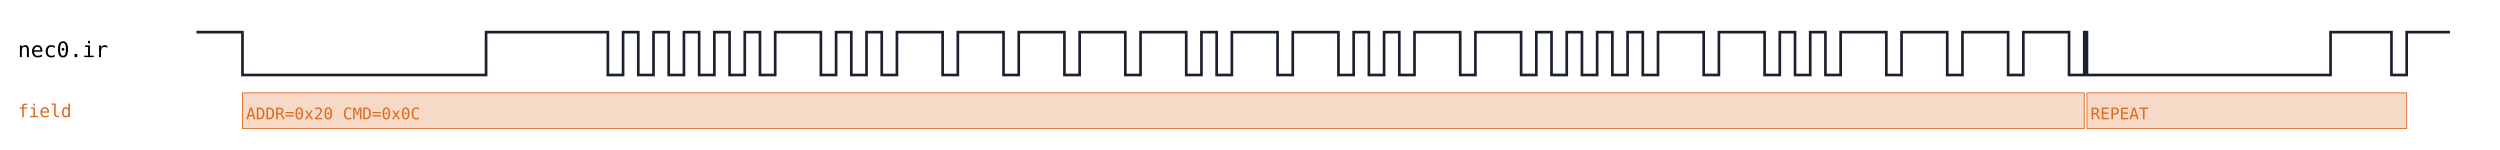
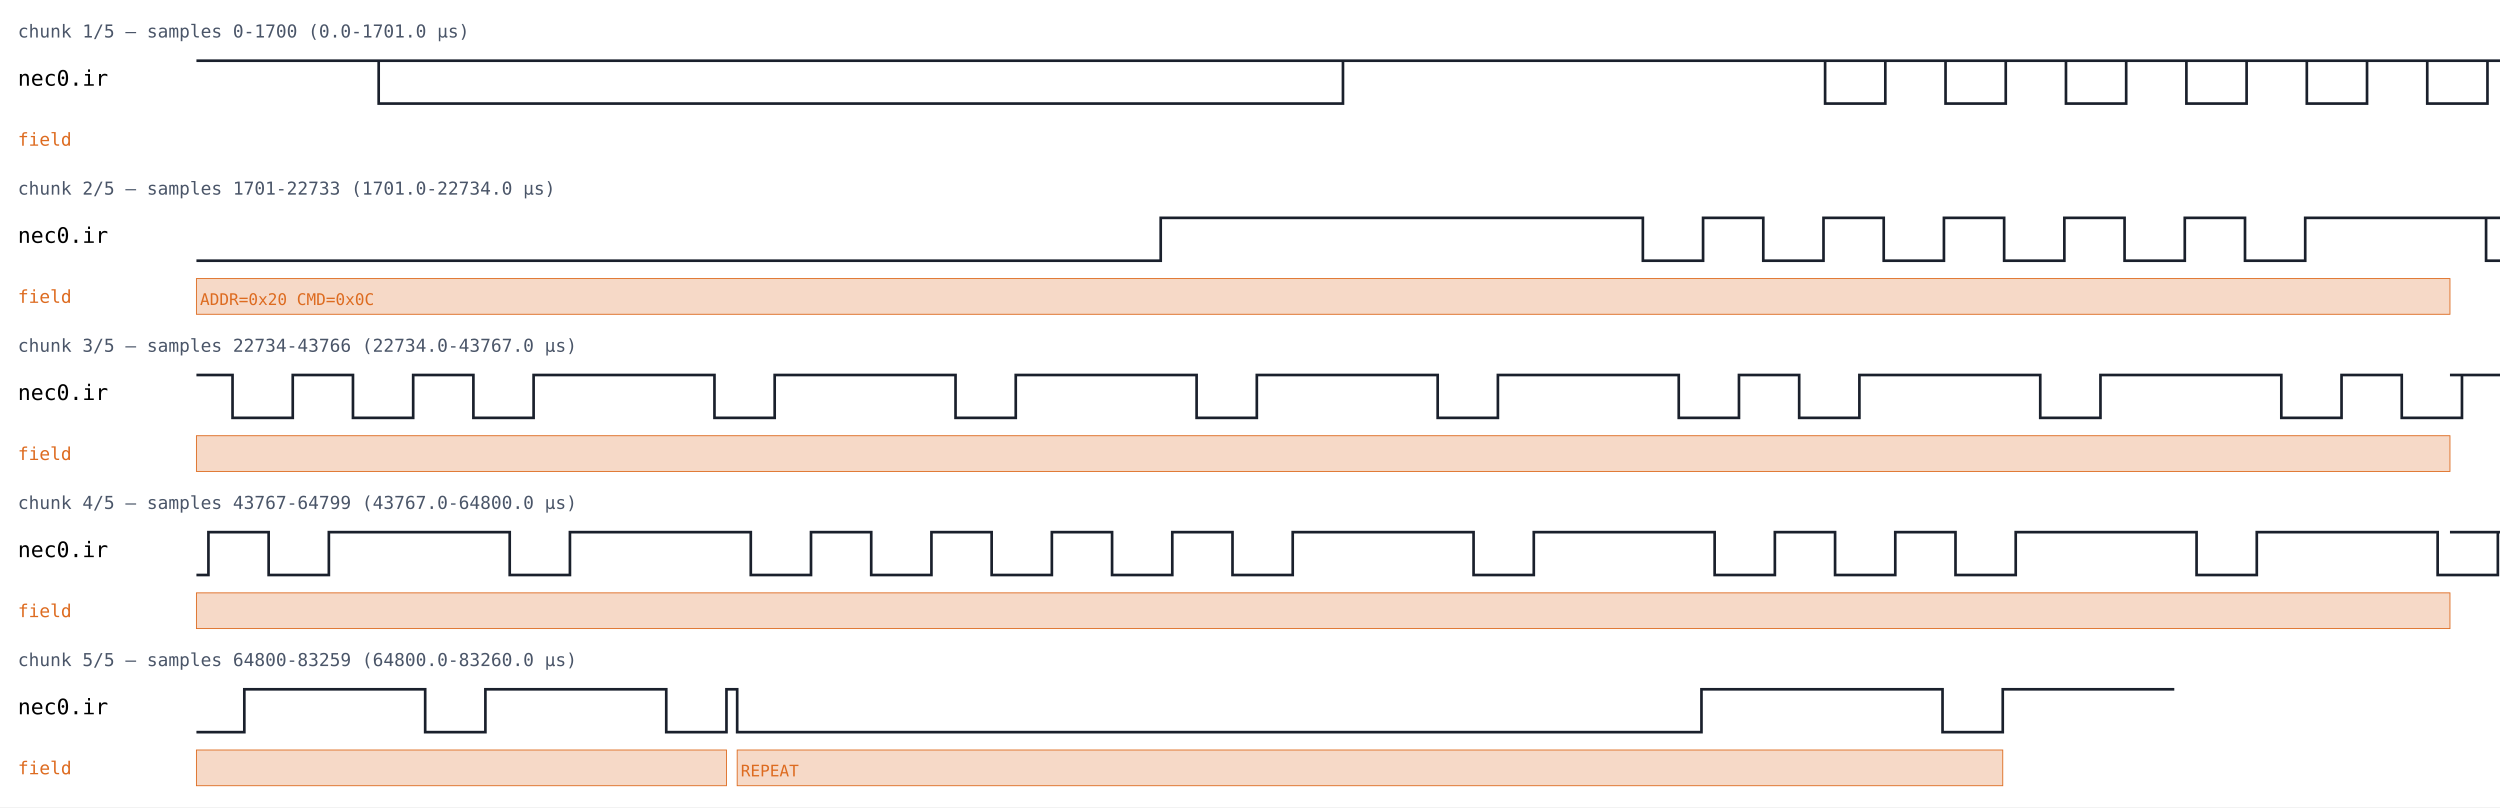
- <svg xmlns="http://www.w3.org/2000/svg" baseProfile="full" height="84" version="1.1" width="1400">
+ <svg xmlns="http://www.w3.org/2000/svg" baseProfile="full" height="452" version="1.1" width="1400">
  <defs />
-   <rect fill="white" height="84" width="1400" x="0" y="0" />
-   <text font-family="monospace" font-size="12px" x="10" y="32.0">nec0.ir</text>
-   <polyline fill="none" points="110.0,18.0 134.267,18.0 134.267,18.0 135.783,18.0 135.783,42.0 272.199,42.0 272.199,18.0 340.407,18.0 340.407,42.0 348.925,42.0 348.925,18.0 357.444,18.0 357.444,42.0 365.962,42.0 365.962,18.0 374.48,18.0 374.48,42.0 382.999,42.0 382.999,18.0 391.517,18.0 391.517,42.0 400.036,42.0 400.036,18.0 408.554,18.0 408.554,42.0 417.073,42.0 417.073,18.0 425.591,18.0 425.591,42.0 434.109,42.0 434.109,18.0 459.695,18.0 459.695,42.0 468.213,42.0 468.213,18.0 476.732,18.0 476.732,42.0 485.25,42.0 485.25,18.0 493.769,18.0 493.769,42.0 502.287,42.0 502.287,18.0 527.873,18.0 527.873,42.0 536.391,42.0 536.391,18.0 561.977,18.0 561.977,42.0 570.495,42.0 570.495,18.0 596.081,18.0 596.081,42.0 604.599,42.0 604.599,18.0 630.185,18.0 630.185,42.0 638.703,42.0 638.703,18.0 664.289,18.0 664.289,42.0 672.807,42.0 672.807,18.0 681.326,18.0 681.326,42.0 689.844,42.0 689.844,18.0 715.43,18.0 715.43,42.0 723.948,42.0 723.948,18.0 749.534,18.0 749.534,42.0 758.052,42.0 758.052,18.0 766.57,18.0 766.57,42.0 775.089,42.0 775.089,18.0 783.607,18.0 783.607,42.0 792.126,42.0 792.126,18.0 817.711,18.0 817.711,42.0 826.23,42.0 826.23,18.0 851.815,18.0 851.815,42.0 860.334,42.0 860.334,18.0 868.852,18.0 868.852,42.0 877.371,42.0 877.371,18.0 885.889,18.0 885.889,42.0 894.407,42.0 894.407,18.0 902.926,18.0 902.926,42.0 911.444,42.0 911.444,18.0 919.963,18.0 919.963,42.0 928.481,42.0 928.481,18.0 954.067,18.0 954.067,42.0 962.585,42.0 962.585,18.0 988.171,18.0 988.171,42.0 996.689,42.0 996.689,18.0 1005.208,18.0 1005.208,42.0 1013.726,42.0 1013.726,18.0 1022.244,18.0 1022.244,42.0 1030.763,42.0 1030.763,18.0 1056.348,18.0 1056.348,42.0 1064.867,42.0 1064.867,18.0 1090.452,18.0 1090.452,42.0 1098.971,42.0 1098.971,18.0 1124.556,18.0 1124.556,42.0 1133.075,42.0 1133.075,18.0 1158.66,18.0 1158.66,42.0 1167.179,42.0 1167.179,18.0 1168.695,18.0 1168.695,42.0 1305.111,42.0 1305.111,18.0 1339.215,18.0 1339.215,42.0 1347.733,42.0 1347.733,18.0 1372.0,18.0" stroke="#1a202c" stroke-width="1.5" />
-   <text fill="#dd6b20" font-family="monospace" font-size="10px" x="10" y="65.6">field</text>
-   <rect fill="#dd6b20" fill-opacity="0.25" height="20" stroke="#dd6b20" stroke-width="0.5" width="1031.396" x="135.783" y="52" />
-   <text fill="#dd6b20" font-family="monospace" font-size="9px" x="137.783" y="66.8">ADDR=0x20 CMD=0x0C</text>
-   <rect fill="#dd6b20" fill-opacity="0.25" height="20" stroke="#dd6b20" stroke-width="0.5" width="179.038" x="1168.695" y="52" />
-   <text fill="#dd6b20" font-family="monospace" font-size="9px" x="1170.695" y="66.8">REPEAT</text>
+   <rect fill="white" height="452" width="1400" x="0" y="0" />
+   <text fill="#4a5568" font-family="monospace" font-size="10px" x="10" y="21">chunk 1/5 — samples 0-1700  (0.0-1701.0 µs)</text>
+   <text font-family="monospace" font-size="12px" x="10" y="48.0">nec0.ir</text>
+   <polyline fill="none" points="110.0,34.0 206.06,34.0 206.06,34.0 212.06,34.0 212.06,58.0 752.06,58.0 752.06,34.0 1022.06,34.0 1022.06,58.0 1055.78,58.0 1055.78,34.0 1089.5,34.0 1089.5,58.0 1123.22,58.0 1123.22,34.0 1156.94,34.0 1156.94,58.0 1190.66,58.0 1190.66,34.0 1224.38,34.0 1224.38,58.0 1258.1,58.0 1258.1,34.0 1291.82,34.0 1291.82,58.0 1325.54,58.0 1325.54,34.0 1359.26,34.0 1359.26,58.0 1392.98,58.0 1392.98,34.0 1494.26,34.0 1494.26,58.0 1527.98,58.0 1527.98,34.0 1561.7,34.0 1561.7,58.0 1595.42,58.0 1595.42,34.0 1629.14,34.0 1629.14,58.0 1662.86,58.0 1662.86,34.0 1764.14,34.0 1764.14,58.0 1797.86,58.0 1797.86,34.0 1899.14,34.0 1899.14,58.0 1932.86,58.0 1932.86,34.0 2034.14,34.0 2034.14,58.0 2067.86,58.0 2067.86,34.0 2169.14,34.0 2169.14,58.0 2202.86,58.0 2202.86,34.0 2304.14,34.0 2304.14,58.0 2337.86,58.0 2337.86,34.0 2371.58,34.0 2371.58,58.0 2405.3,58.0 2405.3,34.0 2506.58,34.0 2506.58,58.0 2540.3,58.0 2540.3,34.0 2641.58,34.0 2641.58,58.0 2675.3,58.0 2675.3,34.0 2709.02,34.0 2709.02,58.0 2742.74,58.0 2742.74,34.0 2776.46,34.0 2776.46,58.0 2810.18,58.0 2810.18,34.0 2911.46,34.0 2911.46,58.0 2945.18,58.0 2945.18,34.0 3046.46,34.0 3046.46,58.0 3080.18,58.0 3080.18,34.0 3113.9,34.0 3113.9,58.0 3147.62,58.0 3147.62,34.0 3181.34,34.0 3181.34,58.0 3215.06,58.0 3215.06,34.0 3248.78,34.0 3248.78,58.0 3282.5,58.0 3282.5,34.0 3316.22,34.0 3316.22,58.0 3349.94,58.0 3349.94,34.0 3451.22,34.0 3451.22,58.0 3484.94,58.0 3484.94,34.0 3586.22,34.0 3586.22,58.0 3619.94,58.0 3619.94,34.0 3653.66,34.0 3653.66,58.0 3687.38,58.0 3687.38,34.0 3721.1,34.0 3721.1,58.0 3754.82,58.0 3754.82,34.0 3856.1,34.0 3856.1,58.0 3889.82,58.0 3889.82,34.0 3991.1,34.0 3991.1,58.0 4024.82,58.0 4024.82,34.0 4126.1,34.0 4126.1,58.0 4159.82,58.0 4159.82,34.0 4261.1,34.0 4261.1,58.0 4294.82,58.0 4294.82,34.0 4300.82,34.0 4300.82,58.0 4840.82,58.0 4840.82,34.0 4975.82,34.0 4975.82,58.0 5009.54,58.0 5009.54,34.0 212.06,34.0" stroke="#1a202c" stroke-width="1.5" />
+   <text fill="#dd6b20" font-family="monospace" font-size="10px" x="10" y="81.6">field</text>
+   <text fill="#4a5568" font-family="monospace" font-size="10px" x="10" y="109">chunk 2/5 — samples 1701-22733  (1701.0-22734.0 µs)</text>
+   <text font-family="monospace" font-size="12px" x="10" y="136.0">nec0.ir</text>
+   <polyline fill="none" points="110.0,146.0 650.0,146.0 650.0,122.0 920.0,122.0 920.0,146.0 953.72,146.0 953.72,122.0 987.44,122.0 987.44,146.0 1021.16,146.0 1021.16,122.0 1054.88,122.0 1054.88,146.0 1088.6,146.0 1088.6,122.0 1122.32,122.0 1122.32,146.0 1156.04,146.0 1156.04,122.0 1189.76,122.0 1189.76,146.0 1223.48,146.0 1223.48,122.0 1257.2,122.0 1257.2,146.0 1290.92,146.0 1290.92,122.0 1392.2,122.0 1392.2,146.0 1425.92,146.0 1425.92,122.0 1459.64,122.0 1459.64,146.0 1493.36,146.0 1493.36,122.0 1527.08,122.0 1527.08,146.0 1560.8,146.0 1560.8,122.0 1662.08,122.0 1662.08,146.0 1695.8,146.0 1695.8,122.0 1797.08,122.0 1797.08,146.0 1830.8,146.0 1830.8,122.0 1932.08,122.0 1932.08,146.0 1965.8,146.0 1965.8,122.0 2067.08,122.0 2067.08,146.0 2100.8,146.0 2100.8,122.0 2202.08,122.0 2202.08,146.0 2235.8,146.0 2235.8,122.0 2269.52,122.0 2269.52,146.0 2303.24,146.0 2303.24,122.0 2404.52,122.0 2404.52,146.0 2438.24,146.0 2438.24,122.0 2539.52,122.0 2539.52,146.0 2573.24,146.0 2573.24,122.0 2606.96,122.0 2606.96,146.0 2640.68,146.0 2640.68,122.0 2674.4,122.0 2674.4,146.0 2708.12,146.0 2708.12,122.0 2809.4,122.0 2809.4,146.0 2843.12,146.0 2843.12,122.0 2944.4,122.0 2944.4,146.0 2978.12,146.0 2978.12,122.0 3011.84,122.0 3011.84,146.0 3045.56,146.0 3045.56,122.0 3079.28,122.0 3079.28,146.0 3113.0,146.0 3113.0,122.0 3146.72,122.0 3146.72,146.0 3180.44,146.0 3180.44,122.0 3214.16,122.0 3214.16,146.0 3247.88,146.0 3247.88,122.0 3349.16,122.0 3349.16,146.0 3382.88,146.0 3382.88,122.0 3484.16,122.0 3484.16,146.0 3517.88,146.0 3517.88,122.0 3551.6,122.0 3551.6,146.0 3585.32,146.0 3585.32,122.0 3619.04,122.0 3619.04,146.0 3652.76,146.0 3652.76,122.0 3754.04,122.0 3754.04,146.0 3787.76,146.0 3787.76,122.0 3889.04,122.0 3889.04,146.0 3922.76,146.0 3922.76,122.0 4024.04,122.0 4024.04,146.0 4057.76,146.0 4057.76,122.0 4159.04,122.0 4159.04,146.0 4192.76,146.0 4192.76,122.0 4198.76,122.0 4198.76,146.0 4738.76,146.0 4738.76,122.0 4873.76,122.0 4873.76,146.0 4907.48,146.0 4907.48,122.0 1371.98,122.0" stroke="#1a202c" stroke-width="1.5" />
+   <text fill="#dd6b20" font-family="monospace" font-size="10px" x="10" y="169.6">field</text>
+   <rect fill="#dd6b20" fill-opacity="0.25" height="20" stroke="#dd6b20" stroke-width="0.5" width="1261.98" x="110.0" y="156" />
+   <text fill="#dd6b20" font-family="monospace" font-size="9px" x="112.0" y="170.8">ADDR=0x20 CMD=0x0C</text>
+   <text fill="#4a5568" font-family="monospace" font-size="10px" x="10" y="197">chunk 3/5 — samples 22734-43766  (22734.0-43767.0 µs)</text>
+   <text font-family="monospace" font-size="12px" x="10" y="224.0">nec0.ir</text>
+   <polyline fill="none" points="110.0,210.0 130.22,210.0 130.22,234.0 163.94,234.0 163.94,210.0 197.66,210.0 197.66,234.0 231.38,234.0 231.38,210.0 265.1,210.0 265.1,234.0 298.82,234.0 298.82,210.0 400.1,210.0 400.1,234.0 433.82,234.0 433.82,210.0 535.1,210.0 535.1,234.0 568.82,234.0 568.82,210.0 670.1,210.0 670.1,234.0 703.82,234.0 703.82,210.0 805.1,210.0 805.1,234.0 838.82,234.0 838.82,210.0 940.1,210.0 940.1,234.0 973.82,234.0 973.82,210.0 1007.54,210.0 1007.54,234.0 1041.26,234.0 1041.26,210.0 1142.54,210.0 1142.54,234.0 1176.26,234.0 1176.26,210.0 1277.54,210.0 1277.54,234.0 1311.26,234.0 1311.26,210.0 1344.98,210.0 1344.98,234.0 1378.7,234.0 1378.7,210.0 1412.42,210.0 1412.42,234.0 1446.14,234.0 1446.14,210.0 1547.42,210.0 1547.42,234.0 1581.14,234.0 1581.14,210.0 1682.42,210.0 1682.42,234.0 1716.14,234.0 1716.14,210.0 1749.86,210.0 1749.86,234.0 1783.58,234.0 1783.58,210.0 1817.3,210.0 1817.3,234.0 1851.02,234.0 1851.02,210.0 1884.74,210.0 1884.74,234.0 1918.46,234.0 1918.46,210.0 1952.18,210.0 1952.18,234.0 1985.9,234.0 1985.9,210.0 2087.18,210.0 2087.18,234.0 2120.9,234.0 2120.9,210.0 2222.18,210.0 2222.18,234.0 2255.9,234.0 2255.9,210.0 2289.62,210.0 2289.62,234.0 2323.34,234.0 2323.34,210.0 2357.06,210.0 2357.06,234.0 2390.78,234.0 2390.78,210.0 2492.06,210.0 2492.06,234.0 2525.78,234.0 2525.78,210.0 2627.06,210.0 2627.06,234.0 2660.78,234.0 2660.78,210.0 2762.06,210.0 2762.06,234.0 2795.78,234.0 2795.78,210.0 2897.06,210.0 2897.06,234.0 2930.78,234.0 2930.78,210.0 2936.78,210.0 2936.78,234.0 3476.78,234.0 3476.78,210.0 3611.78,210.0 3611.78,234.0 3645.5,234.0 3645.5,210.0 1371.98,210.0" stroke="#1a202c" stroke-width="1.5" />
+   <text fill="#dd6b20" font-family="monospace" font-size="10px" x="10" y="257.6">field</text>
+   <rect fill="#dd6b20" fill-opacity="0.25" height="20" stroke="#dd6b20" stroke-width="0.5" width="1261.98" x="110.0" y="244" />
+   <text fill="#4a5568" font-family="monospace" font-size="10px" x="10" y="285">chunk 4/5 — samples 43767-64799  (43767.0-64800.0 µs)</text>
+   <text font-family="monospace" font-size="12px" x="10" y="312.0">nec0.ir</text>
+   <polyline fill="none" points="110.0,322.0 116.72,322.0 116.72,298.0 150.44,298.0 150.44,322.0 184.16,322.0 184.16,298.0 285.44,298.0 285.44,322.0 319.16,322.0 319.16,298.0 420.44,298.0 420.44,322.0 454.16,322.0 454.16,298.0 487.88,298.0 487.88,322.0 521.6,322.0 521.6,298.0 555.32,298.0 555.32,322.0 589.04,322.0 589.04,298.0 622.76,298.0 622.76,322.0 656.48,322.0 656.48,298.0 690.2,298.0 690.2,322.0 723.92,322.0 723.92,298.0 825.2,298.0 825.2,322.0 858.92,322.0 858.92,298.0 960.2,298.0 960.2,322.0 993.92,322.0 993.92,298.0 1027.64,298.0 1027.64,322.0 1061.36,322.0 1061.36,298.0 1095.08,298.0 1095.08,322.0 1128.8,322.0 1128.8,298.0 1230.08,298.0 1230.08,322.0 1263.8,322.0 1263.8,298.0 1365.08,298.0 1365.08,322.0 1398.8,322.0 1398.8,298.0 1500.08,298.0 1500.08,322.0 1533.8,322.0 1533.8,298.0 1635.08,298.0 1635.08,322.0 1668.8,322.0 1668.8,298.0 1674.8,298.0 1674.8,322.0 2214.8,322.0 2214.8,298.0 2349.8,298.0 2349.8,322.0 2383.52,322.0 2383.52,298.0 1371.98,298.0" stroke="#1a202c" stroke-width="1.5" />
+   <text fill="#dd6b20" font-family="monospace" font-size="10px" x="10" y="345.6">field</text>
+   <rect fill="#dd6b20" fill-opacity="0.25" height="20" stroke="#dd6b20" stroke-width="0.5" width="1261.98" x="110.0" y="332" />
+   <text fill="#4a5568" font-family="monospace" font-size="10px" x="10" y="373">chunk 5/5 — samples 64800-83259  (64800.0-83260.0 µs)</text>
+   <text font-family="monospace" font-size="12px" x="10" y="400.0">nec0.ir</text>
+   <polyline fill="none" points="110.0,410.0 136.82,410.0 136.82,386.0 238.1,386.0 238.1,410.0 271.82,410.0 271.82,386.0 373.1,386.0 373.1,410.0 406.82,410.0 406.82,386.0 412.82,386.0 412.82,410.0 952.82,410.0 952.82,386.0 1087.82,386.0 1087.82,410.0 1121.54,410.0 1121.54,386.0 1217.6,386.0" stroke="#1a202c" stroke-width="1.5" />
+   <text fill="#dd6b20" font-family="monospace" font-size="10px" x="10" y="433.6">field</text>
+   <rect fill="#dd6b20" fill-opacity="0.25" height="20" stroke="#dd6b20" stroke-width="0.5" width="296.82" x="110.0" y="420" />
+   <rect fill="#dd6b20" fill-opacity="0.25" height="20" stroke="#dd6b20" stroke-width="0.5" width="708.72" x="412.82" y="420" />
+   <text fill="#dd6b20" font-family="monospace" font-size="9px" x="414.82" y="434.8">REPEAT</text>
</svg>
